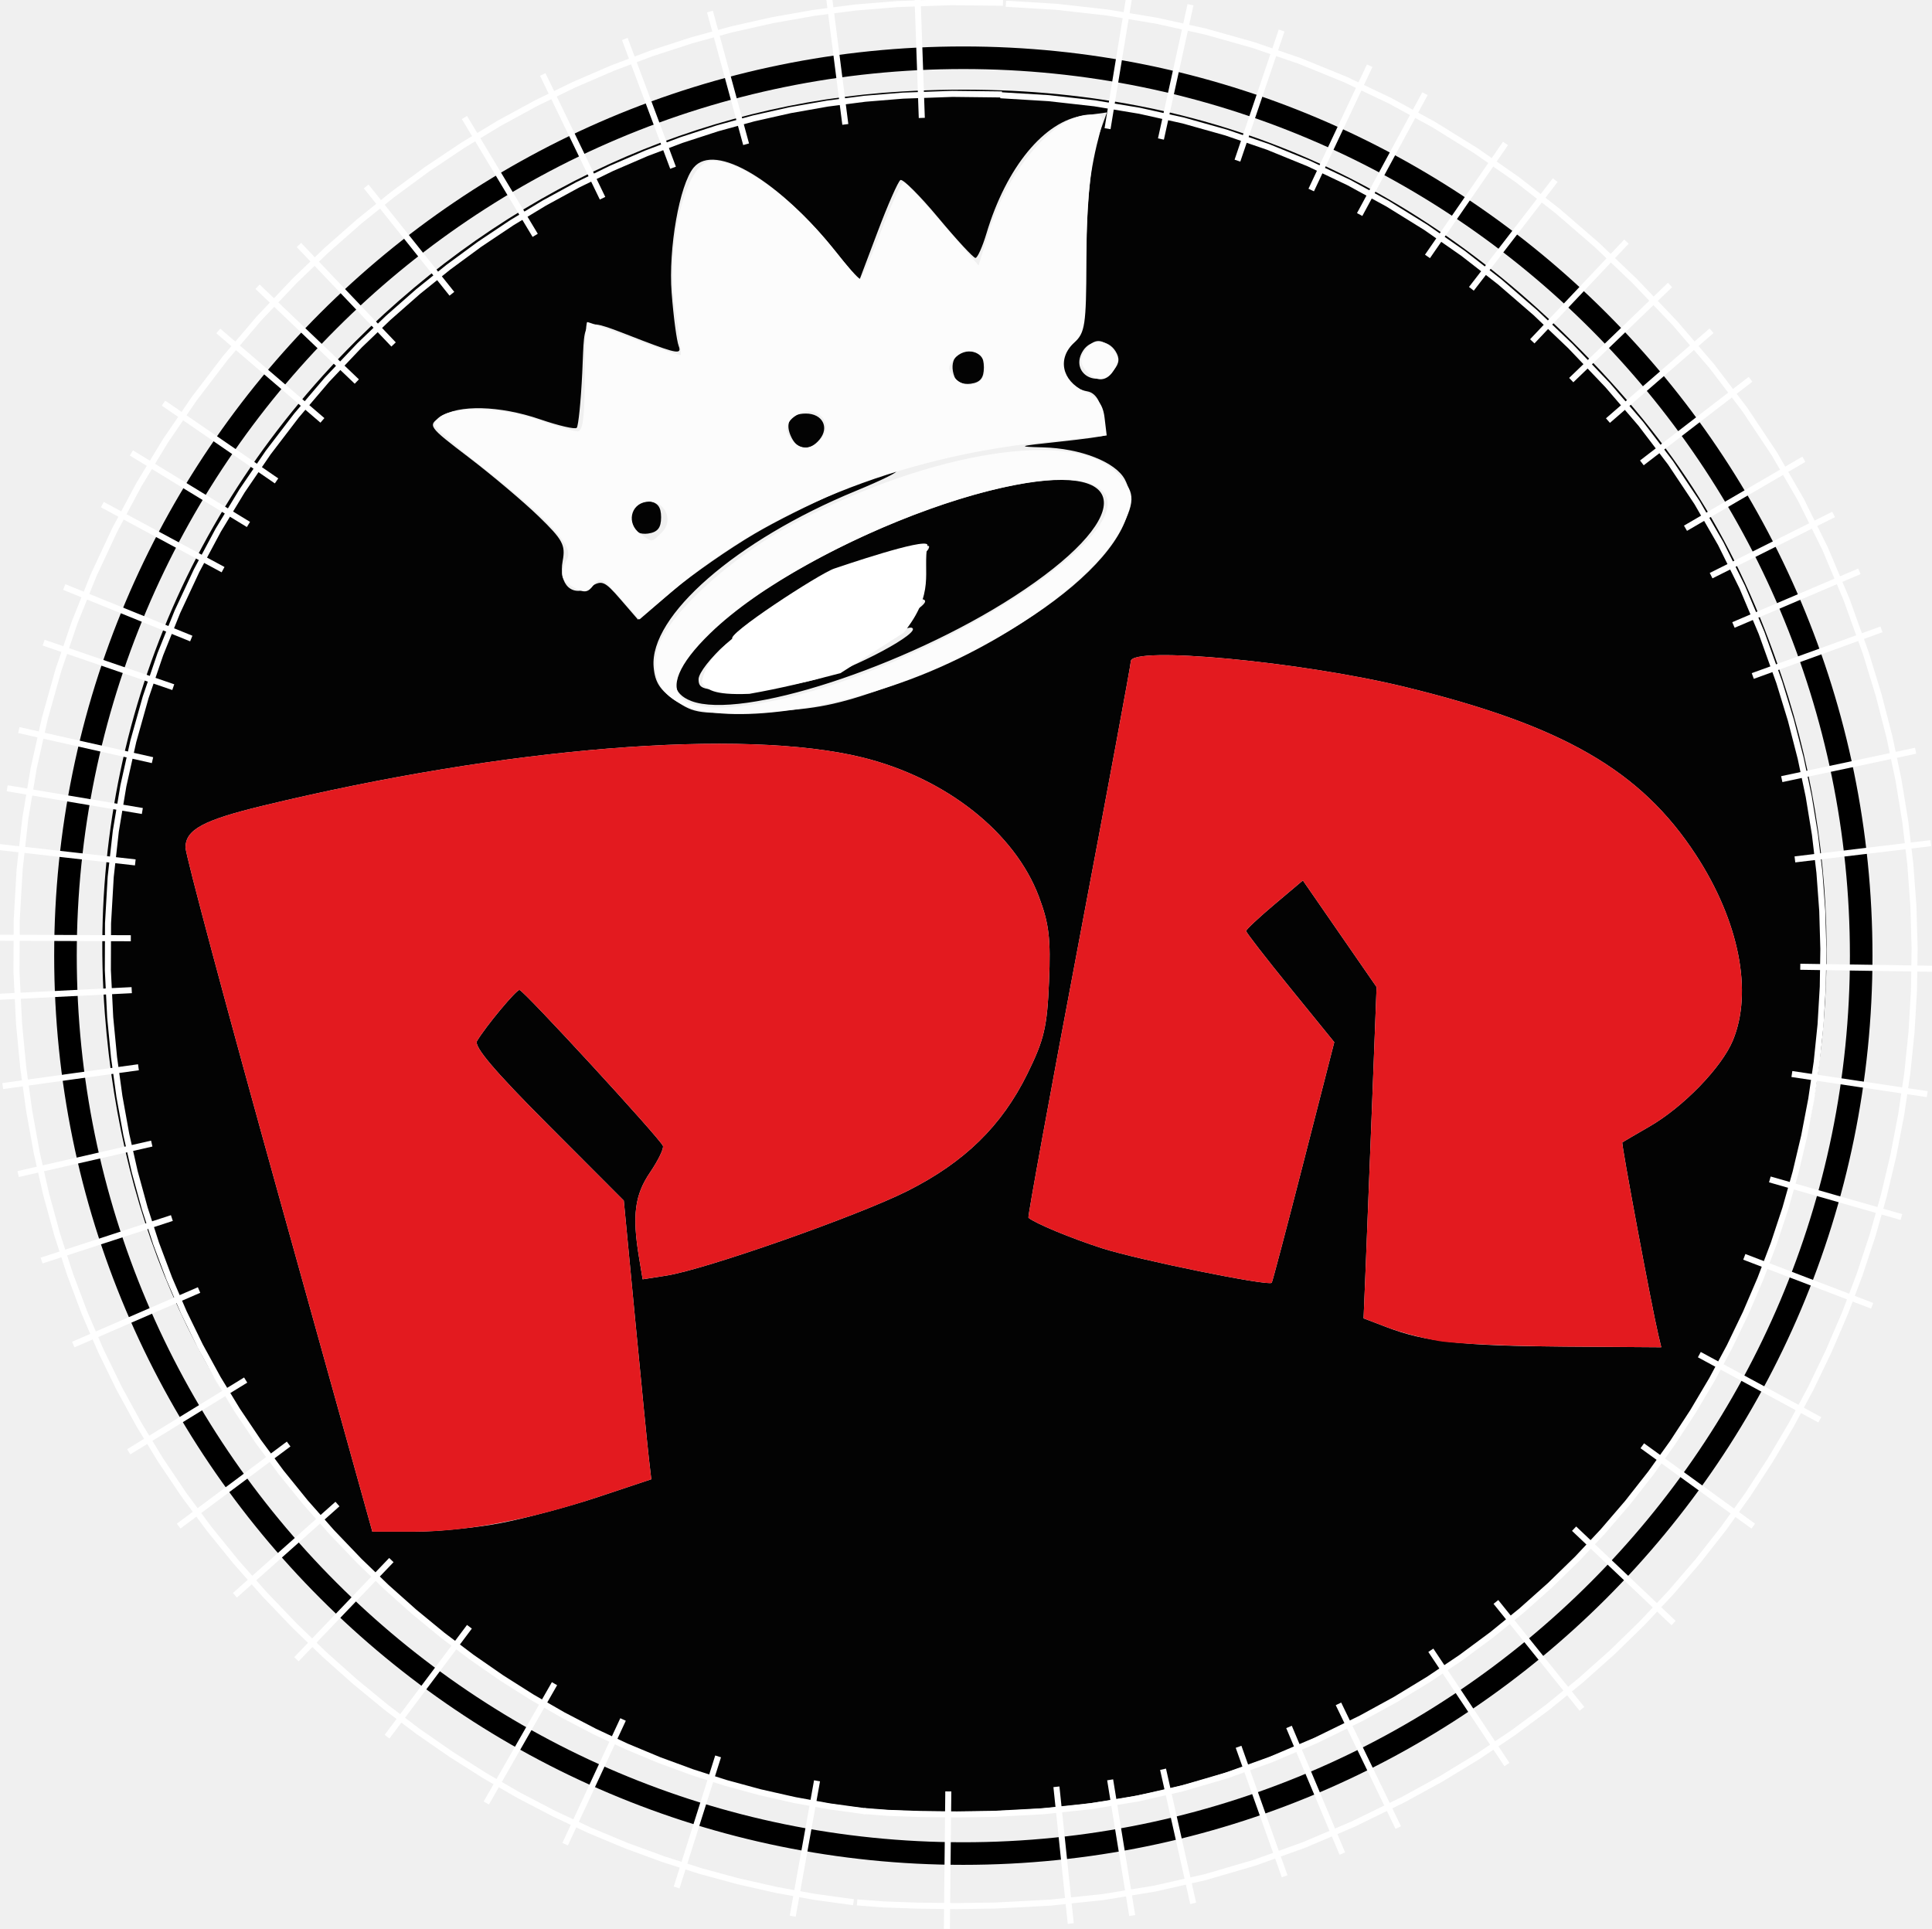
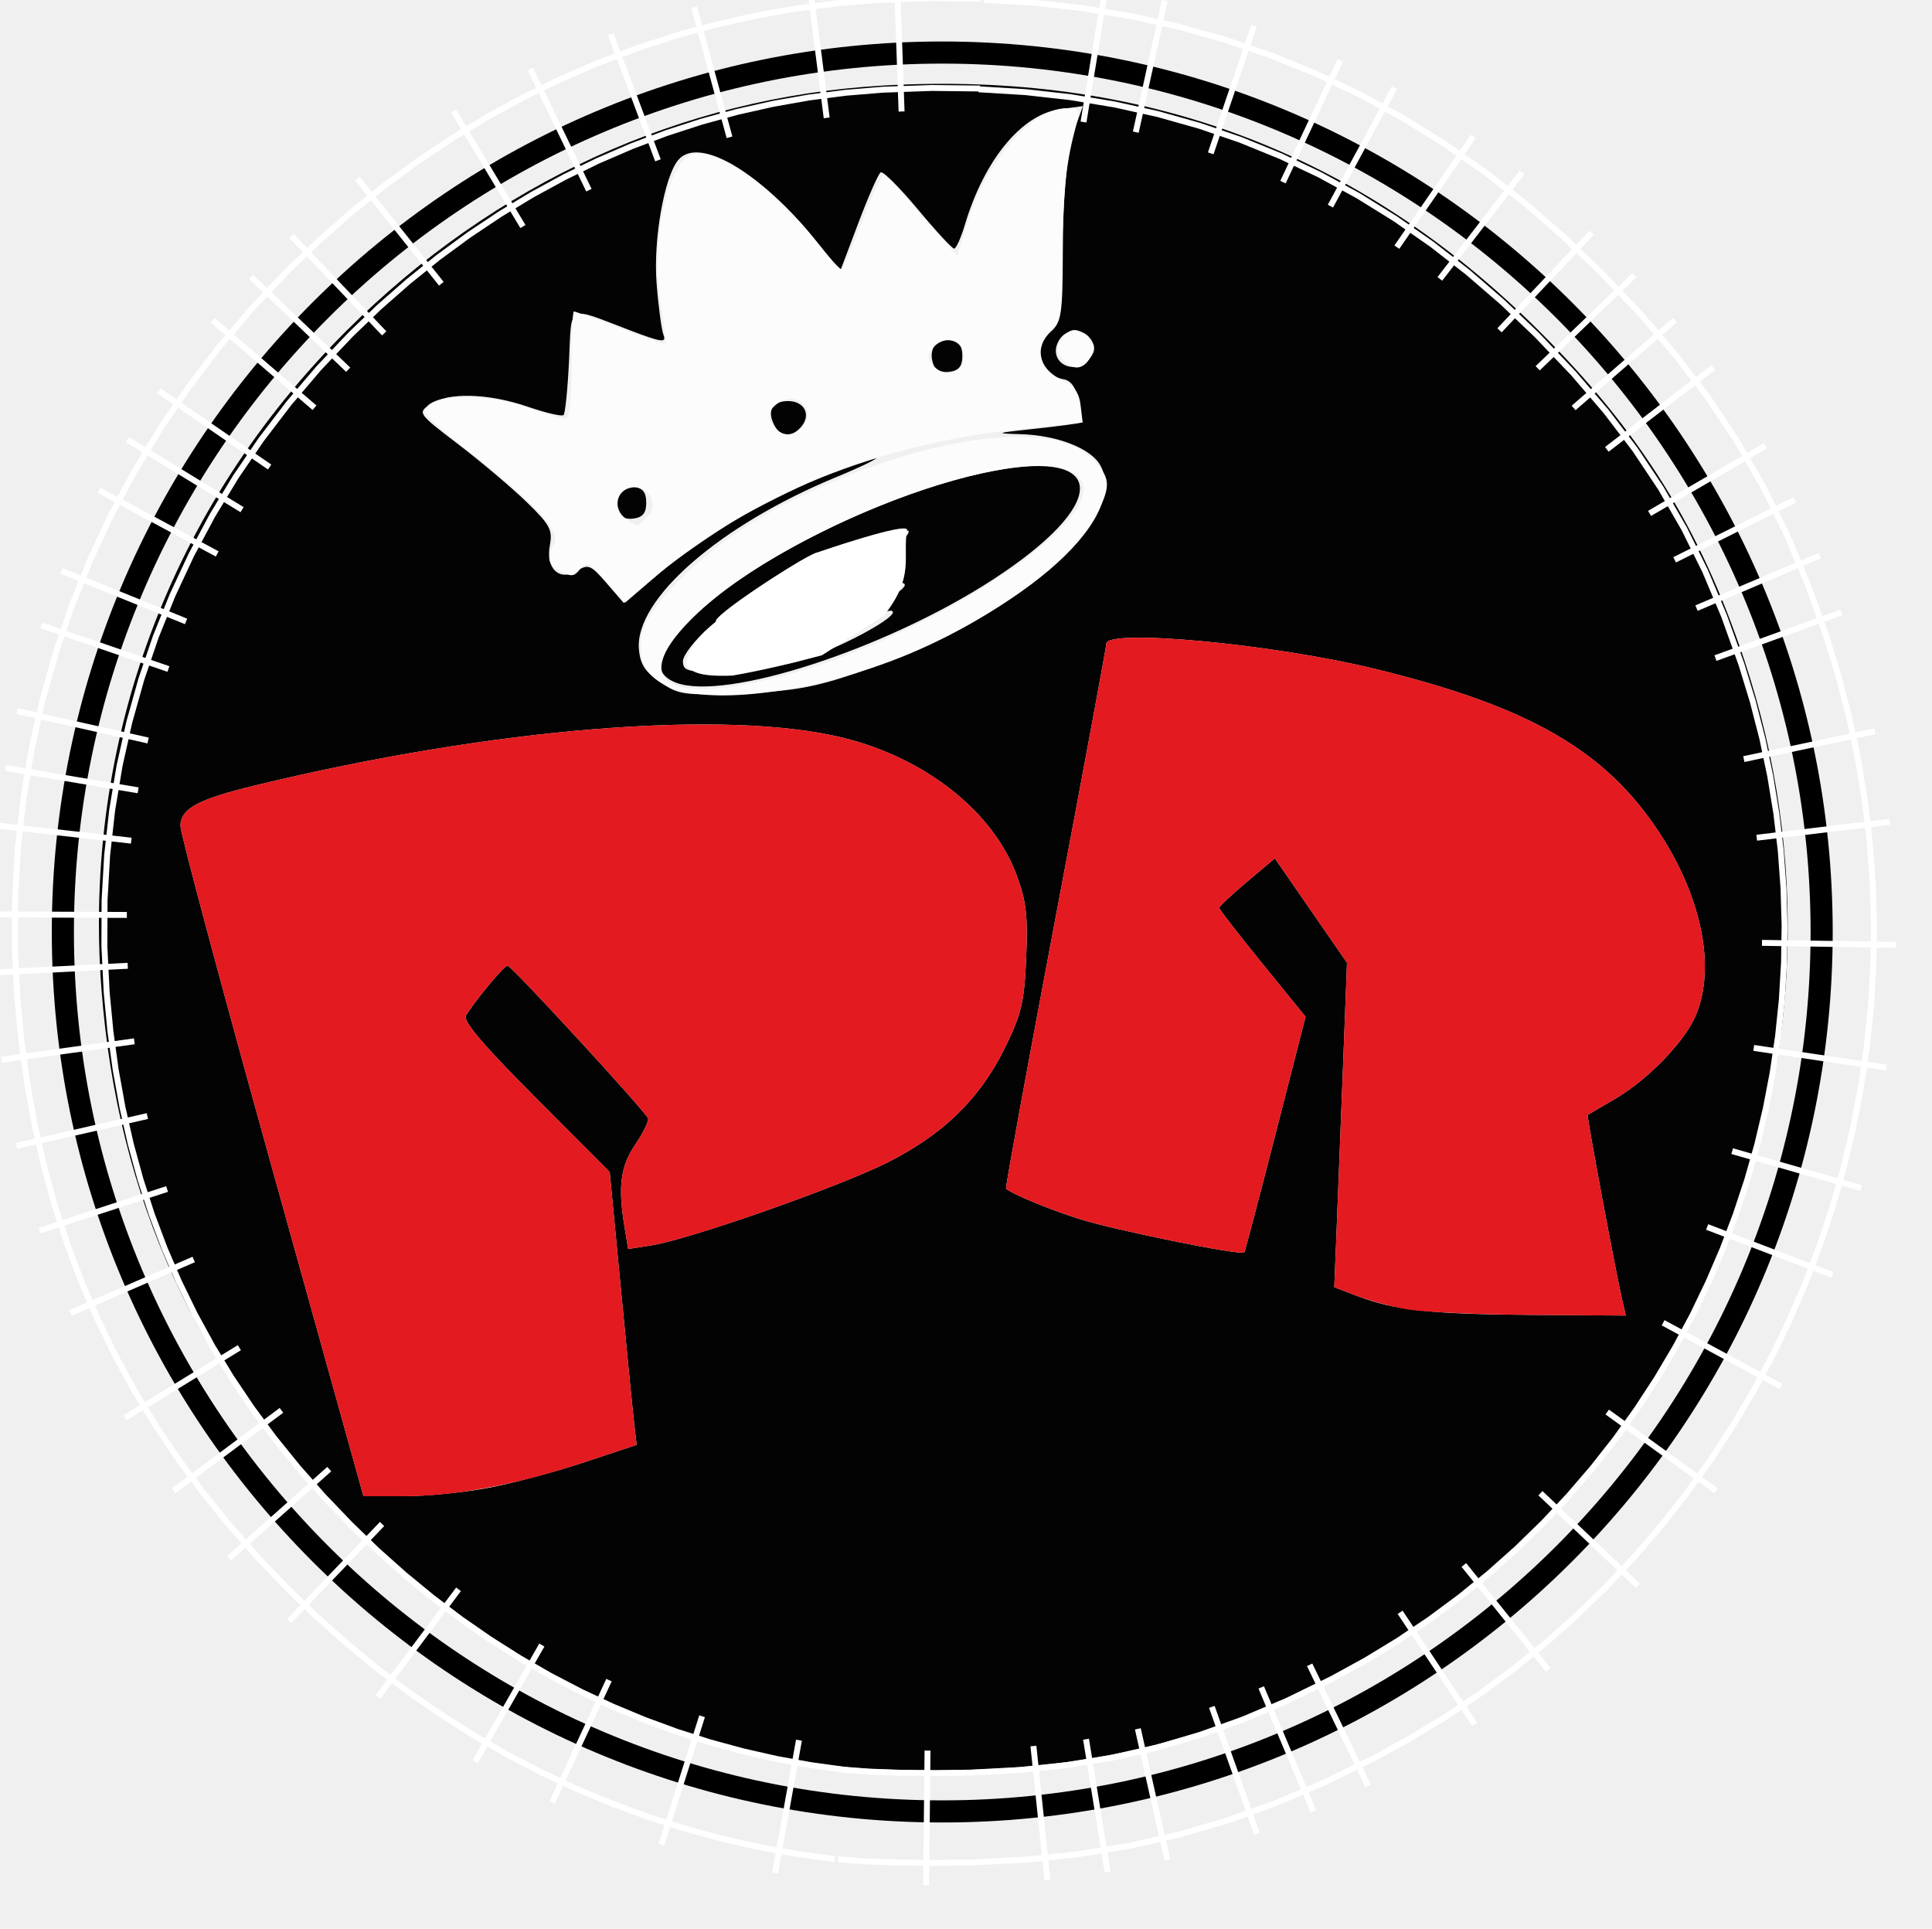
- <svg xmlns="http://www.w3.org/2000/svg" xmlns:ns1="http://inkstitch.org/namespace" version="1.1" id="svg1" width="335.219" height="334.67" viewBox="0 0 335.219 334.67">
+ <svg xmlns="http://www.w3.org/2000/svg" xmlns:ns1="http://inkstitch.org/namespace" version="1.1" id="svg1" width="75mm" height="74.877mm" viewBox="0 0 283.464 283">
  <defs id="defs1" />
-   <g id="g1" transform="translate(15.0522, 15.4706)">
-     <g id="g2" transform="translate(2.15569, -0.718563)">
-       <path style="fill:none;stroke:#000000;stroke-width:3.918;stroke-dasharray:none" id="path25" d="m 305.726,151.053 a 155.787,155.787 0 1 0 0,1.6e-4" />
-       <path style="display:inline;fill:#030303" d="M 132.572,298.971 C 99.496,295.183 69.083,280.206 44.429,255.565 17.961,229.11 3.836,198.414 0.987,161.159 -2.361,117.4 13.191,75.658 44.454,44.486 70.713,18.304 103.778,3.185 139.301,1.119 c 46.048,-2.679 84.383,11.618 116.272,43.363 18.02,17.938 28.66,34.987 36.451,58.406 23.273,69.955 -7.7,146.294 -73.024,179.978 -21.246,10.956 -40.478,15.921 -64.315,16.606 -7.802,0.224 -17.752,-0.001 -22.113,-0.501 z M 69.654,249.502 c 4.306,-0.824 11.95,-2.871 16.986,-4.549 l 9.157,-3.051 -0.428,-3.701 c -0.235,-2.036 -1.309,-12.915 -2.385,-24.175 L 91.026,193.553 77.886,180.386 C 68.6,171.081 64.985,166.82 65.56,165.86 67.079,163.319 72.332,157 72.925,157 c 0.685,0 24.417,25.802 24.893,27.063 0.175,0.464 -0.838,2.544 -2.25,4.622 -2.64,3.884 -3.103,7.443 -1.909,14.669 l 0.637,3.854 4.102,-0.638 c 6.705,-1.043 33.182,-10.337 41.819,-14.679 9.919,-4.987 16.378,-11.291 20.824,-20.322 2.926,-5.943 3.432,-8.089 3.764,-15.967 0.317,-7.513 0.01,-10.097 -1.764,-14.803 -4.194,-11.129 -16.111,-20.539 -30.541,-24.115 -20.767,-5.147 -61.959,-1.836 -104.133,8.369 -10.314,2.496 -13.359,4.138 -13.388,7.221 -0.012,1.225 7.278,28.439 16.199,60.477 L 47.399,251 h 7.213 c 3.967,0 10.736,-0.674 15.042,-1.498 z M 270.505,216.75 c -1.137,-4.797 -6.439,-33.145 -6.228,-33.297 0.123,-0.088 2.248,-1.33 4.723,-2.759 5.871,-3.39 12.507,-10.237 14.453,-14.912 3.515,-8.445 1.079,-20.723 -6.385,-32.179 -9.571,-14.69 -23.102,-22.499 -50.567,-29.185 -18.033,-4.39 -47.5,-7.135 -47.5,-4.425 0,0.546 -4.057,22.438 -9.017,48.65 -4.959,26.212 -8.897,47.758 -8.75,47.88 1.189,0.993 7.394,3.567 12.767,5.296 6.231,2.005 28.967,6.629 29.449,5.989 0.128,-0.17 2.622,-9.631 5.542,-21.025 l 5.309,-20.716 -7.65,-9.415 C 202.443,151.475 199,147.03 199,146.776 c 0,-0.254 2.217,-2.332 4.927,-4.617 l 4.927,-4.154 6.394,9.248 6.394,9.248 -0.769,20 c -0.423,11 -0.93,23.933 -1.128,28.741 l -0.359,8.741 4.086,1.56 c 6.599,2.52 13.012,3.216 30.798,3.34 L 271.038,219 Z M 134.703,105.194 c 28.202,-9.573 48.556,-26.868 43.262,-36.76 -1.624,-3.034 -7.673,-5.4 -14.235,-5.567 -4.637,-0.118 -4.336,-0.227 2.651,-0.964 4.335,-0.457 8.013,-0.963 8.173,-1.124 0.161,-0.161 -0.028,-1.862 -0.421,-3.78 -0.479,-2.343 -1.356,-3.606 -2.673,-3.851 -4.641,-0.861 -6.022,-5.425 -2.583,-8.538 1.627,-1.473 1.941,-3.659 2.354,-16.405 0.316,-9.758 1.005,-16.177 2.047,-19.077 l 1.571,-4.372 -4.046,0.543 c -6.783,0.91 -13.412,8.955 -16.85,20.451 -0.699,2.337 -1.559,4.25 -1.912,4.25 -0.353,0 -3.26,-3.144 -6.46,-6.986 -3.201,-3.842 -6.151,-6.781 -6.557,-6.53 -0.406,0.251 -2.186,4.293 -3.956,8.982 l -3.218,8.526 -3.769,-4.746 C 118.028,16.586 106.831,9.884 103.147,14.323 c -2.453,2.955 -4.407,14.068 -3.82,21.723 0.318,4.15 0.872,8.31 1.23,9.245 0.558,1.454 -0.337,1.321 -6.203,-0.919 -11.051,-4.221 -10.044,-4.748 -10.535,5.519 -0.238,4.981 -0.671,9.295 -0.962,9.586 -0.291,0.291 -3.149,-0.372 -6.35,-1.473 -6.989,-2.405 -14.229,-2.587 -17.301,-0.435 -2.223,1.557 -2.19,1.605 5.027,7.115 3.996,3.051 9.405,7.618 12.02,10.149 4.177,4.042 4.684,4.978 4.174,7.699 -0.783,4.173 1.709,6.489 4.863,4.519 1.933,-1.207 2.409,-1.005 5.171,2.19 l 3.042,3.519 6.18,-5.148 c 3.399,-2.831 9.698,-7.213 13.998,-9.736 7.847,-4.605 22.032,-10.891 24.499,-10.856 0.726,0.01 -2.398,1.55 -6.943,3.422 -20.708,8.53 -35.788,21.666 -35.034,30.519 0.229,2.684 1.094,4.019 3.796,5.856 3.282,2.231 4.185,2.352 14.5,1.941 8.921,-0.355 12.74,-1.029 20.203,-3.562 z m -31.953,1.687 c -13.721,-5.227 25.833,-31.622 56.164,-37.478 20.624,-3.982 20.534,5.938 -0.176,19.335 C 139.757,101.017 111.442,110.192 102.75,106.881 Z m 21.484,-3.736 c 6.8,-1.886 18.765,-8.311 16.736,-8.988 -0.612,-0.204 -4.669,1.255 -9.016,3.242 C 124.506,100.804 114.404,104 111.09,104 c -3.093,0 0.589,-1.722 6.295,-2.944 9.88,-2.116 29.217,-11.124 25.44,-11.852 -0.907,-0.175 -4.727,1.231 -8.487,3.123 -6.41,3.226 -19.138,7.709 -21.693,7.642 -2.031,-0.054 1.784,-1.795 11.704,-5.34 9.996,-3.573 19.918,-8.707 18.038,-9.334 -0.586,-0.195 -4.05,0.983 -7.696,2.619 C 127.021,91.356 121,93.18 121,92.062 c 0,-0.427 3.789,-2.241 8.42,-4.031 C 138.65,84.463 144,81.547 144,80.086 c 0,-0.519 -2.587,0.369 -5.75,1.973 -6.098,3.093 -8.853,3.632 -9.447,1.851 -0.427,-1.28 -13.223,7.067 -20.059,13.085 C 106.135,99.291 104,102.032 104,103.085 c 0,1.698 0.767,1.915 6.772,1.915 3.724,0 9.783,-0.835 13.463,-1.855 z M 92.389,76.57 C 91.393,73.975 92.788,71.831 95.246,72.18 96.898,72.415 97.5,73.167 97.5,75 c 0,1.833 -0.602,2.585 -2.254,2.82 -1.352,0.192 -2.496,-0.308 -2.857,-1.25 z M 120.17,61.25 c -1.317,-2.56 -0.345,-4.25 2.444,-4.25 2.874,0 4.134,2.393 2.375,4.513 -1.653,1.992 -3.718,1.879 -4.819,-0.263 z m 28.218,-10.68 c -0.996,-2.595 0.4,-4.739 2.857,-4.39 C 152.898,46.415 153.5,47.167 153.5,49 c 0,1.833 -0.602,2.585 -2.254,2.82 -1.352,0.192 -2.496,-0.308 -2.857,-1.25 z m 27.681,-1.154 c 0.954,-1.149 1.026,-2.041 0.263,-3.25 -1.337,-2.12 -4.311,-2.147 -5.633,-0.052 -2.387,3.784 2.484,6.779 5.37,3.302 z" id="path2" />
-       <path id="path14" style="fill:none;stroke:#ffffff;stroke-width:1.05px" d="m 133.018,299.516 -6.299,-0.862 -6.062,-1.098 -5.989,-1.355 -5.913,-1.609 -5.833,-1.862 -5.75,-2.113 -5.662,-2.361 -5.571,-2.608 -5.476,-2.854 -5.376,-3.097 -5.273,-3.339 -5.165,-3.58 -5.053,-3.819 -4.937,-4.056 -4.816,-4.292 -4.69,-4.526 -4.831,-5.044 -4.531,-5.134 -4.234,-5.228 -3.942,-5.326 -3.653,-5.429 -3.369,-5.537 -3.088,-5.65 -2.81,-5.77 -2.536,-5.895 -2.265,-6.028 -1.995,-6.167 -1.728,-6.312 -1.462,-6.464 -1.197,-6.622 -0.933,-6.785 -0.666,-6.926 -0.407,-8.211 0.031,-8.119 0.463,-8.041 0.889,-7.952 1.311,-7.852 1.727,-7.74 2.139,-7.616 2.547,-7.481 2.95,-7.334 3.349,-7.176 3.744,-7.006 4.136,-6.824 4.523,-6.63 4.906,-6.424 5.286,-6.206 5.676,-5.99 4.984,-4.781 5.146,-4.527 5.287,-4.257 5.422,-3.985 5.551,-3.711 5.674,-3.434 5.791,-3.156 5.902,-2.875 6.007,-2.592 6.106,-2.306 6.2,-2.019 6.288,-1.728 6.37,-1.435 6.447,-1.139 6.519,-0.84 6.587,-0.539 8.59,-0.306 8.583,0.098 m -25.759,313.648 -6.637,-0.908 -6.733,-1.22 -6.656,-1.506 -6.573,-1.789 -6.484,-2.07 -6.389,-2.347 -6.288,-2.623 -6.182,-2.895 -6.071,-3.164 -5.953,-3.43 -5.831,-3.693 -5.703,-3.953 -5.57,-4.209 -5.432,-4.463 -5.289,-4.713 -5.142,-4.961 -5.271,-5.504 -4.968,-5.629 -4.665,-5.759 -4.36,-5.892 -4.056,-6.027 -3.75,-6.164 -3.444,-6.303 -3.138,-6.442 -2.832,-6.583 -2.526,-6.725 -2.222,-6.866 -1.919,-7.009 -1.618,-7.152 -1.319,-7.296 -1.023,-7.442 -0.732,-7.618 -0.446,-9.006 0.034,-8.973 0.512,-8.899 0.985,-8.809 1.453,-8.704 1.916,-8.585 2.374,-8.451 2.826,-8.302 3.273,-8.138 3.715,-7.959 4.151,-7.766 4.581,-7.558 5.004,-7.336 5.422,-7.1 5.834,-6.849 6.226,-6.57 5.504,-5.28 5.663,-4.981 5.829,-4.693 5.989,-4.401 6.141,-4.105 6.286,-3.805 6.423,-3.5 6.553,-3.193 6.676,-2.881 6.791,-2.565 6.898,-2.246 6.998,-1.923 7.089,-1.597 7.173,-1.267 7.249,-0.934 7.315,-0.598 9.323,-0.332 8.955,0.103 m -32.263,308.496 -4.221,23.489 m -12.942,-27.727 -7.202,22.747 M 90.897,283.58 80.85,305.212 M 79.003,277.367 67.172,298.069 m -2.929,-30.577 -14.296,19.071 m 0.752,-30.642 -16.473,17.209 m 7.118,-26.928 -17.793,15.829 m 9.322,-26.242 -19.081,14.236 M 25.419,224.689 5.132,237.132 M 17.331,209.065 -4.493,218.529 M 12.614,196.579 -9.995,203.955 M 9.123,183.66 l -23.182,5.286 m 20.874,-18.528 -23.549,3.263 m 22.38,-16.64 -23.743,1.186 m 23.587,-10.194 -23.772,-0.092 M 6.268,134.874 -17.356,132.211 M 7.488,125.957 -15.958,122.011 M 9.254,117.134 -13.943,111.914 M 12.854,104.47 -9.64,96.749 M 15.98,96.036 -6.063,87.098 M 21.495,84.084 0.548,72.798 M 25.899,76.242 5.591,63.835 M 30.776,68.684 11.163,55.196 m 27.571,2.989 -18.066,-15.514 m 24.033,8.776 L 27.478,34.994 M 51.081,45.011 34.659,27.753 M 61.2,36.218 46.328,17.597 M 75.651,26.083 63.378,5.642 M 87.34,19.642 76.963,-1.832 M 99.573,14.352 91.202,-7.988 m 21.047,18.263 -6.276,-23.022 m 23.49,19.579 -3.027,-23.674 m 16.296,22.549 -0.843,-23.854" ns1:satin_column="true" />
-       <path id="path15" style="fill:none;stroke:#ffffff;stroke-width:1.049px" d="m 156.371,1.771 8.37,0.508 7.981,0.895 7.79,1.293 7.605,1.691 7.426,2.089 7.253,2.487 7.087,2.887 6.926,3.29 6.772,3.696 6.623,4.105 6.478,4.518 6.337,4.936 6.199,5.358 6.062,5.783 6.448,6.762 5.766,6.716 5.147,6.757 4.6,6.899 4.124,7.148 3.714,7.508 3.365,7.978 3.07,8.556 2.01,6.564 1.7,6.599 1.391,6.617 1.085,6.626 0.784,6.627 0.486,6.619 0.192,6.602 -0.099,6.577 -0.386,6.543 -0.669,6.5 -0.949,6.448 -1.225,6.387 -1.497,6.317 -1.766,6.238 -2.032,6.15 -2.293,6.052 -2.551,5.946 -2.805,5.831 -3.056,5.706 -3.303,5.573 -3.546,5.431 -3.786,5.279 -4.021,5.119 -4.254,4.949 -4.482,4.771 -4.707,4.584 -4.929,4.389 -5.147,4.184 -5.362,3.971 -5.574,3.749 -5.782,3.518 -5.984,3.277 -7.904,3.859 -7.742,3.292 -7.667,2.755 -7.688,2.249 -7.807,1.771 -8.027,1.317 -8.345,0.883 -8.786,0.466 -6.17,0.087 -6.306,-0.067 -5.569,-0.202 -4.236,-0.325 m 24.619,-313.56 8.772,0.532 8.794,0.987 8.622,1.432 8.449,1.878 8.273,2.327 8.094,2.775 7.913,3.224 7.73,3.672 7.545,4.117 7.359,4.561 7.171,5.002 6.985,5.441 6.799,5.876 6.615,6.31 6.994,7.333 6.339,7.383 5.732,7.524 5.164,7.744 4.636,8.035 4.153,8.395 3.721,8.823 3.345,9.322 2.226,7.27 1.879,7.295 1.538,7.318 1.201,7.331 0.867,7.334 0.538,7.326 0.212,7.308 -0.109,7.28 -0.427,7.241 -0.74,7.193 -1.05,7.135 -1.355,7.067 -1.657,6.988 -1.954,6.901 -2.248,6.803 -2.537,6.695 -2.822,6.578 -3.104,6.451 -3.382,6.314 -3.655,6.167 -3.925,6.011 -4.191,5.844 -4.453,5.668 -4.71,5.481 -4.964,5.284 -5.214,5.078 -5.459,4.861 -5.701,4.634 -5.938,4.397 -6.17,4.15 -6.398,3.893 -6.625,3.627 -8.606,4.201 -8.535,3.629 -8.539,3.068 -8.61,2.519 -8.745,1.984 -8.942,1.467 -9.204,0.973 -9.504,0.504 -6.67,0.095 -6.703,-0.071 -6.089,-0.221 -4.552,-0.349 M 174.961,7.576 178.83,-15.96 m 5.395,25.326 5.128,-23.292 m 8.146,27.046 7.666,-22.578 M 210.3,18.217 220.444,-3.351 M 218.705,22.47 230.034,1.506 m 0.438,28.232 13.536,-19.598 m -5.917,25.217 14.543,-18.855 m -3.978,27.967 16.343,-17.302 m -9.582,24.029 17.139,-16.506 M 261.784,58.221 279.758,42.637 M 267.671,65.559 286.521,51.058 m -11.282,25.841 20.537,-11.965 m -16.092,20.19 21.257,-10.62 m -17.382,19.178 21.857,-9.309 m -18.502,18.16 22.331,-8.092 m -17.302,25.987 23.226,-4.929 m -20.944,18.855 23.573,-2.815 m -22.641,21.441 23.736,0.36 m -25.193,18.252 23.483,3.49 m -27.307,14.796 22.832,6.529 m -27.263,6.904 22.185,8.489 m -29.987,8.478 20.904,11.305 m -30.803,4.506 19.259,13.947 m -31.092,0.438 17.262,16.376 m -30.829,-3.663 14.93,18.547 m -26.219,-10.163 13.204,19.825 m -29.231,-10.525 10.373,21.458 m -18.953,-17.456 9.25,21.97 m -18.002,-18.524 7.993,22.463 m -21.097,-18.566 5.228,23.27 m -14.408,-21.437 3.825,23.544 m -13.146,-22.336 2.485,23.725 m -21.244,-22.921 -0.25,23.854" ns1:satin_column="true" />
-       <path style="display:inline;fill:#ffffff;stroke-width:7.559" d="m 139.581,95.03 c 5.574,-6.997 3.269,-10.413 4.132,-15.269 -0.489,-1.223 -14.826,3.685 -16.168,4.132 -2.551,0.849 -19.274,11.747 -17.605,12.216 -3.788,2.799 -4.926,5.22 -5.389,7.545 0.827,1.141 1.811,2.242 8.263,1.976 5.269,-0.922 10.539,-2.194 15.808,-3.593 z" id="path4" />
-       <path d="m 101.58,107.668 c -4.141,-1.801 -5.689,-4.806 -4.832,-9.374 1.06,-5.649 12.723,-16.459 24.246,-22.473 23.599,-12.316 47.971,-16.135 55.42,-8.686 3.342,3.342 3.483,4.806 0.941,9.788 -4.16,8.154 -18.454,18.767 -33.763,25.068 -15.821,6.512 -34.34,9.014 -42.012,5.677 z m 16.961,-1.176 c 27.016,-6.145 61.808,-28.519 55.731,-35.84 -6.728,-8.107 -51.082,7.804 -68.271,24.491 -11.141,10.815 -5.912,15.546 12.54,11.349 z M 90.372,88.908 c -3.003,-3.387 -3.513,-3.628 -4.579,-2.17 -0.979,1.338 -1.601,1.427 -3.371,0.479 -2.398,-1.284 -2.648,-2.331 -1.202,-5.033 1.176,-2.197 -3.372,-7.076 -15.218,-16.329 -4.263,-3.329 -7.75,-6.414 -7.75,-6.856 0,-3.212 9.975,-3.696 18,-0.873 3.025,1.064 6.062,1.949 6.75,1.967 0.915,0.024 1.25,-2.517 1.25,-9.467 0,-5.225 0.196,-9.5 0.436,-9.5 0.24,0 3.923,1.342 8.183,2.983 4.261,1.641 7.873,2.857 8.027,2.704 0.154,-0.154 -0.233,-3.371 -0.859,-7.148 -1.921,-11.592 1.648,-26.538 6.337,-26.538 5.127,0 14.113,6.564 21.121,15.429 2.204,2.789 4.238,5.071 4.518,5.071 0.28,0 1.962,-3.825 3.737,-8.5 1.775,-4.675 3.526,-8.398 3.892,-8.274 0.366,0.124 3.427,3.427 6.803,7.34 l 6.139,7.115 1.836,-5.982 c 3.331,-10.851 11.47,-20.199 17.587,-20.199 2.197,0 2.381,0.295 1.721,2.75 -1.91,7.099 -2.393,11.63 -2.433,22.845 -0.039,10.887 -0.248,12.28 -2.091,13.948 -2.996,2.712 -2.212,6.597 1.708,8.457 2.355,1.118 3.254,2.287 3.53,4.589 l 0.37,3.089 -11.106,1.158 c -25.009,2.607 -48.009,11.887 -64.406,25.987 l -5.549,4.771 z m 7.306,-11.351 c 2.152,-2.152 0.314,-5.677 -2.734,-5.241 -2.776,0.397 -3.459,3.777 -1.11,5.495 2.212,1.618 1.956,1.634 3.844,-0.253 z m 27.949,-16.662 c 1.666,-2.646 -1.371,-5.377 -4.259,-3.831 -2.384,1.276 -2.71,3.07 -0.887,4.892 1.584,1.584 3.765,1.134 5.147,-1.06 z m 28.124,-11.769 c 0,-2.984 -3.455,-3.964 -5.46,-1.548 -1.047,1.261 -1.047,1.835 0,3.097 2.005,2.416 5.46,1.436 5.46,-1.548 z m 17.43,0.416 c -0.929,-1.12 -1.018,-2.054 -0.301,-3.19 1.466,-2.324 2.915,-2.538 4.753,-0.701 1.224,1.224 1.364,2.081 0.581,3.545 -1.254,2.342 -3.261,2.481 -5.032,0.347 z" style="fill:#fcfcfc" id="path1" />
-       <path style="fill:#e31a1f" d="m 232.528,217.934 c -2.734,-0.457 -6.81,-1.533 -9.058,-2.392 l -4.086,-1.56 0.359,-8.741 C 219.942,200.433 220.45,187.5 220.872,176.5 l 0.769,-20 -6.394,-9.248 -6.394,-9.248 -4.927,4.154 C 201.217,144.444 199,146.521 199,146.776 c 0,0.254 3.443,4.699 7.65,9.877 l 7.65,9.415 -5.309,20.716 c -2.92,11.394 -5.414,20.855 -5.542,21.025 -0.483,0.639 -23.218,-3.985 -29.449,-5.989 -5.373,-1.729 -11.578,-4.303 -12.767,-5.296 -0.147,-0.122 3.791,-21.669 8.75,-47.88 C 174.943,122.431 179,100.539 179,99.993 c 0,-2.71 29.467,0.036 47.5,4.425 27.466,6.686 40.996,14.495 50.567,29.185 7.464,11.456 9.9,23.734 6.385,32.179 -1.946,4.675 -8.582,11.522 -14.453,14.912 -2.475,1.429 -4.6,2.671 -4.723,2.759 -0.211,0.152 5.091,28.5 6.228,33.297 l 0.533,2.25 -16.769,-0.118 c -9.223,-0.065 -19.006,-0.492 -21.741,-0.949 z" id="path17" />
-       <path style="fill:#e31a1f" d="m 31.178,192.75 c -8.921,-32.038 -16.211,-59.252 -16.199,-60.477 0.03,-3.083 3.075,-4.725 13.388,-7.221 42.174,-10.205 83.366,-13.516 104.133,-8.369 14.43,3.576 26.347,12.986 30.541,24.115 1.774,4.707 2.081,7.29 1.764,14.803 -0.333,7.878 -0.839,10.025 -3.764,15.967 -4.446,9.032 -10.906,15.335 -20.824,20.322 -8.637,4.343 -35.113,13.636 -41.819,14.679 l -4.102,0.638 -0.637,-3.854 c -1.194,-7.225 -0.731,-10.784 1.909,-14.669 1.412,-2.078 2.425,-4.158 2.25,-4.622 C 97.343,182.802 73.61,157 72.925,157 c -0.593,0 -5.846,6.319 -7.366,8.86 -0.575,0.961 3.041,5.221 12.327,14.526 l 13.14,13.167 1.958,20.474 c 1.077,11.261 2.15,22.139 2.385,24.175 l 0.428,3.701 -9.157,3.051 C 74.818,248.892 63.652,251 54.611,251 h -7.213 z" id="path3" />
+   <g id="g1" transform="translate(15.0522,15.4706)">
+     <g id="g2" transform="translate(2.15569,-0.718563)">
+       <path style="fill:none;stroke:#000000;stroke-width:3.245;stroke-dasharray:none" id="path25" d="m 250.066,121.984 a 129.025,129.025 0 1 0 0,1.4e-4" />
+       <path style="display:inline;fill:#030303;stroke-width:0.828" d="M 106.657,244.492 C 79.263,241.355 54.074,228.95 33.656,208.542 11.735,186.632 0.036,161.209 -2.324,130.354 -5.096,94.112 7.783,59.54 33.676,33.724 55.424,12.039 82.809,-0.482 112.23,-2.194 c 38.138,-2.218 69.887,9.622 96.298,35.914 14.924,14.857 23.737,28.977 30.19,48.373 19.275,57.938 -6.378,121.163 -60.48,149.061 -17.596,9.074 -33.524,13.186 -53.267,13.753 -6.461,0.186 -14.703,-8.3e-4 -18.314,-0.415 z m -52.11,-40.971 c 3.567,-0.682 9.897,-2.378 14.068,-3.767 l 7.584,-2.526 -0.354,-3.066 c -0.195,-1.686 -1.084,-10.696 -1.976,-20.022 l -1.621,-16.957 -10.882,-10.905 c -7.691,-7.707 -10.685,-11.235 -10.209,-12.031 1.258,-2.105 5.609,-7.338 6.1,-7.338 0.567,0 20.223,21.37 20.616,22.414 0.145,0.384 -0.694,2.107 -1.863,3.828 -2.186,3.217 -2.57,6.165 -1.581,12.149 l 0.527,3.192 3.398,-0.528 c 5.553,-0.864 27.482,-8.561 34.635,-12.158 8.215,-4.13 13.564,-9.351 17.247,-16.831 2.423,-4.922 2.842,-6.699 3.118,-13.224 0.263,-6.223 0.008,-8.362 -1.461,-12.26 -3.473,-9.217 -13.343,-17.01 -25.295,-19.972 -17.2,-4.263 -51.315,-1.521 -86.245,6.931 -8.542,2.067 -11.064,3.427 -11.088,5.98 -0.01,1.014 6.028,23.554 13.417,50.088 l 13.434,48.244 h 5.974 c 3.285,0 8.892,-0.558 12.458,-1.241 z M 220.895,176.395 c -0.942,-3.973 -5.333,-27.452 -5.158,-27.577 0.102,-0.073 1.862,-1.101 3.912,-2.285 4.862,-2.808 10.358,-8.479 11.97,-12.35 2.911,-6.994 0.893,-17.163 -5.288,-26.651 -7.927,-12.166 -19.133,-18.634 -41.881,-24.172 -14.935,-3.636 -39.34,-5.909 -39.34,-3.665 0,0.452 -3.36,18.584 -7.468,40.293 -4.107,21.709 -7.368,39.554 -7.247,39.655 0.985,0.823 6.124,2.955 10.573,4.386 5.161,1.66 23.991,5.49 24.39,4.961 0.106,-0.14 2.171,-7.976 4.59,-17.413 l 4.397,-17.157 -6.336,-7.797 c -3.485,-4.289 -6.336,-7.97 -6.336,-8.181 0,-0.211 1.836,-1.931 4.081,-3.824 l 4.081,-3.441 5.295,7.659 5.295,7.659 -0.637,16.564 c -0.35,9.11 -0.771,19.822 -0.934,23.804 l -0.298,7.239 3.384,1.292 c 5.465,2.087 10.777,2.663 25.508,2.767 l 13.888,0.097 z M 108.422,84.002 c 23.358,-7.929 40.215,-22.252 35.83,-30.445 -1.345,-2.513 -6.355,-4.472 -11.789,-4.61 -3.84,-0.098 -3.591,-0.188 2.196,-0.799 3.59,-0.379 6.636,-0.797 6.769,-0.931 0.133,-0.133 -0.024,-1.542 -0.348,-3.13 -0.397,-1.941 -1.123,-2.987 -2.214,-3.189 -3.844,-0.713 -4.987,-4.493 -2.139,-7.071 1.348,-1.22 1.608,-3.03 1.949,-13.587 0.262,-8.082 0.832,-13.398 1.696,-15.8 l 1.301,-3.621 -3.351,0.449 c -5.618,0.754 -11.108,7.417 -13.955,16.937 -0.579,1.936 -1.291,3.52 -1.583,3.52 -0.292,0 -2.7,-2.604 -5.35,-5.786 -2.651,-3.182 -5.094,-5.616 -5.43,-5.408 -0.336,0.208 -1.81,3.555 -3.276,7.439 l -2.665,7.062 -3.122,-3.931 C 94.612,10.616 85.338,5.066 82.287,8.742 80.256,11.189 78.637,20.393 79.123,26.733 c 0.263,3.437 0.722,6.883 1.019,7.657 0.462,1.204 -0.279,1.094 -5.137,-0.761 -9.153,-3.496 -8.319,-3.933 -8.726,4.571 -0.197,4.126 -0.556,7.698 -0.797,7.939 -0.241,0.241 -2.608,-0.308 -5.259,-1.22 -5.788,-1.992 -11.785,-2.142 -14.329,-0.36 -1.841,1.29 -1.813,1.329 4.164,5.893 3.31,2.527 7.79,6.31 9.955,8.406 3.459,3.348 3.879,4.123 3.457,6.376 -0.648,3.456 1.415,5.374 4.027,3.743 1.601,-1 1.995,-0.833 4.282,1.814 l 2.519,2.915 5.118,-4.264 c 2.815,-2.345 8.032,-5.974 11.593,-8.064 6.499,-3.814 18.247,-9.02 20.291,-8.991 0.601,0.008 -1.986,1.284 -5.75,2.834 -17.151,7.065 -29.64,17.944 -29.016,25.276 0.189,2.223 0.906,3.329 3.144,4.85 2.718,1.848 3.466,1.948 12.009,1.607 7.388,-0.294 10.551,-0.852 16.732,-2.95 z M 81.958,85.4 C 70.594,81.071 103.353,59.21 128.474,54.36 c 17.081,-3.298 17.007,4.918 -0.146,16.014 -15.721,10.17 -39.171,17.769 -46.37,15.026 z m 17.794,-3.095 c 5.632,-1.562 15.542,-6.884 13.861,-7.444 -0.506,-0.169 -3.867,1.04 -7.467,2.685 -6.169,2.82 -14.536,5.467 -17.281,5.467 -2.562,0 0.487,-1.426 5.213,-2.438 8.183,-1.752 24.198,-9.213 21.07,-9.816 -0.752,-0.145 -3.915,1.019 -7.029,2.587 -5.309,2.672 -15.85,6.385 -17.966,6.329 -1.682,-0.045 1.478,-1.486 9.693,-4.423 8.279,-2.959 16.497,-7.212 14.939,-7.731 -0.486,-0.162 -3.354,0.814 -6.374,2.169 -6.352,2.85 -11.338,4.361 -11.338,3.435 0,-0.354 3.138,-1.856 6.973,-3.339 7.645,-2.956 12.076,-5.37 12.076,-6.58 0,-0.43 -2.143,0.305 -4.762,1.634 -5.05,2.561 -7.332,3.008 -7.824,1.533 -0.353,-1.06 -10.951,5.853 -16.613,10.837 -2.161,1.902 -3.929,4.172 -3.929,5.045 0,1.406 0.635,1.586 5.608,1.586 3.085,0 8.102,-0.692 11.15,-1.537 z M 73.376,60.296 c -0.825,-2.149 0.331,-3.925 2.366,-3.636 1.369,0.194 1.867,0.818 1.867,2.336 0,1.518 -0.498,2.141 -1.867,2.336 -1.12,0.159 -2.067,-0.255 -2.366,-1.035 z M 96.386,47.608 c -1.091,-2.12 -0.286,-3.52 2.024,-3.52 2.38,0 3.424,1.982 1.967,3.738 -1.369,1.649 -3.079,1.556 -3.991,-0.218 z m 23.371,-8.845 c -0.825,-2.149 0.331,-3.925 2.366,-3.636 1.369,0.194 1.867,0.818 1.867,2.336 0,1.518 -0.498,2.141 -1.867,2.336 -1.12,0.159 -2.067,-0.255 -2.366,-1.035 z m 22.926,-0.956 c 0.79,-0.952 0.85,-1.69 0.218,-2.692 -1.108,-1.756 -3.571,-1.779 -4.665,-0.043 -1.977,3.134 2.057,5.615 4.447,2.735 z" id="path2" />
+       <path id="path14" style="fill:none;stroke:#ffffff;stroke-width:0.87px" d="m 107.027,244.944 -5.217,-0.714 -5.02,-0.909 -4.96,-1.122 -4.897,-1.333 -4.831,-1.542 -4.762,-1.75 -4.69,-1.956 -4.614,-2.16 -4.535,-2.363 -4.453,-2.565 -4.367,-2.766 -4.278,-2.965 -4.185,-3.163 -4.089,-3.359 -3.989,-3.555 -3.884,-3.748 -4.001,-4.177 -3.753,-4.252 -3.507,-4.33 -3.265,-4.411 -3.026,-4.496 -2.79,-4.586 -2.557,-4.68 -2.328,-4.779 -2.1,-4.883 -1.876,-4.992 -1.653,-5.107 -1.431,-5.228 -1.211,-5.353 -0.991,-5.484 -0.772,-5.62 -0.551,-5.736 -0.337,-6.801 0.026,-6.724 0.383,-6.66 0.736,-6.586 1.085,-6.503 1.431,-6.41 1.772,-6.308 2.109,-6.196 2.443,-6.074 2.774,-5.943 3.101,-5.802 3.425,-5.652 3.746,-5.491 4.064,-5.321 4.378,-5.14 4.701,-4.961 4.128,-3.959 4.262,-3.749 4.379,-3.526 4.491,-3.3 4.598,-3.073 4.699,-2.844 4.796,-2.614 L 70.522,8.839 75.496,6.692 80.553,4.782 85.688,3.11 90.895,1.679 l 5.276,-1.188 5.339,-0.943 5.399,-0.696 5.455,-0.446 7.114,-0.253 7.109,0.081 M 105.254,258.002 l -5.497,-0.752 -5.577,-1.01 -5.513,-1.247 -5.444,-1.482 -5.37,-1.714 -5.291,-1.944 -5.208,-2.172 -5.12,-2.397 -5.028,-2.62 -4.931,-2.841 -4.829,-3.058 -4.723,-3.274 -4.613,-3.486 -4.499,-3.696 -4.38,-3.904 -4.258,-4.109 -4.366,-4.558 -4.115,-4.662 -3.863,-4.77 -3.611,-4.88 -3.359,-4.992 -3.106,-5.105 -2.853,-5.22 -2.599,-5.336 -2.346,-5.452 -2.092,-5.569 -1.84,-5.687 -1.589,-5.805 -1.34,-5.924 -1.092,-6.043 -0.847,-6.164 -0.606,-6.31 -0.37,-7.459 0.029,-7.432 0.424,-7.37 0.816,-7.296 1.203,-7.209 1.587,-7.11 1.966,-6.999 2.341,-6.875 2.711,-6.74 3.077,-6.592 3.438,-6.432 3.794,-6.26 4.145,-6.076 4.491,-5.88 4.832,-5.673 5.157,-5.442 4.559,-4.373 4.69,-4.126 4.828,-3.887 4.96,-3.645 5.086,-3.4 5.206,-3.151 5.32,-2.899 5.427,-2.644 5.529,-2.386 5.624,-2.124 5.713,-1.86 5.796,-1.593 5.871,-1.323 5.941,-1.05 6.004,-0.774 6.058,-0.495 7.722,-0.275 7.416,0.085 M 100.016,240.557 96.521,260.011 M 85.802,237.047 79.837,255.887 m -7.695,-24.142 -8.321,17.916 m -1.53,-23.062 -9.799,17.146 m -2.425,-25.324 -11.84,15.795 m 0.623,-25.378 -13.643,14.253 m 5.895,-22.302 -14.736,13.11 m 7.72,-21.734 -15.803,11.791 M 17.911,182.971 1.109,193.276 m 10.103,-23.246 -18.075,7.839 M 7.306,159.69 -11.419,165.798 m 15.834,-16.808 -19.2,4.378 m 17.288,-15.345 -19.504,2.702 m 18.535,-13.781 -19.664,0.982 m 19.535,-8.443 -19.689,-0.076 M 2.05,108.584 -17.516,106.379 M 3.06,101.199 -16.358,97.931 M 4.523,93.891 -14.689,89.569 M 7.505,83.403 -11.125,77.009 M 10.093,76.418 -8.163,69.015 M 14.662,66.519 -2.687,57.172 M 18.309,60.024 1.49,49.748 M 22.348,53.765 6.104,42.594 M 28.939,45.069 13.976,32.221 M 33.881,39.489 19.617,25.862 M 39.165,34.159 25.564,19.865 M 47.546,26.876 35.229,11.454 M 59.514,18.482 49.349,1.552 M 69.195,13.147 60.6,-4.638 M 79.327,8.766 72.394,-9.737 M 89.826,5.389 84.628,-13.678 M 104.083,2.538 101.576,-17.07 m 13.496,18.676 -0.698,-19.756" ns1:satin_column="true" />
+       <path id="path15" style="fill:none;stroke:#ffffff;stroke-width:0.869px" d="m 126.368,-1.653 6.932,0.421 6.61,0.742 6.452,1.071 6.299,1.4 6.15,1.73 6.007,2.06 5.869,2.391 5.736,2.725 5.608,3.061 5.485,3.4 5.365,3.742 5.248,4.088 5.134,4.437 5.021,4.789 5.341,5.6 4.775,5.562 4.263,5.596 3.81,5.714 3.415,5.92 3.076,6.218 2.787,6.608 2.543,7.087 1.665,5.437 1.408,5.465 1.152,5.48 0.899,5.488 0.649,5.488 0.402,5.482 0.159,5.468 -0.082,5.447 -0.32,5.419 -0.554,5.383 -0.786,5.34 -1.014,5.29 -1.24,5.232 -1.463,5.166 -1.683,5.093 -1.899,5.013 -2.113,4.925 -2.323,4.829 -2.531,4.726 -2.736,4.616 -2.937,4.498 -3.135,4.372 -3.331,4.239 -3.523,4.099 -3.712,3.952 -3.899,3.797 -4.082,3.635 -4.263,3.465 -4.441,3.289 -4.616,3.105 -4.789,2.914 -4.956,2.714 -6.546,3.196 -6.412,2.726 -6.35,2.282 -6.367,1.863 -6.466,1.467 -6.648,1.091 -6.911,0.731 -7.277,0.386 -5.11,0.072 -5.223,-0.055 -4.613,-0.167 -3.508,-0.269 m 20.39,-259.695 7.265,0.441 7.284,0.817 7.141,1.186 6.997,1.556 6.851,1.927 6.704,2.299 6.554,2.67 6.402,3.041 6.249,3.41 6.095,3.778 5.94,4.143 5.785,4.506 5.631,4.867 5.479,5.226 5.792,6.074 5.25,6.115 4.747,6.232 4.277,6.414 3.839,6.655 3.44,6.953 3.082,7.307 2.77,7.721 1.844,6.021 1.556,6.042 1.274,6.061 0.994,6.072 0.718,6.074 0.445,6.067 0.176,6.052 -0.091,6.029 -0.354,5.997 -0.613,5.957 -0.87,5.909 -1.122,5.853 -1.372,5.788 -1.618,5.715 -1.861,5.634 -2.101,5.545 -2.338,5.448 -2.571,5.343 -2.801,5.23 -3.027,5.108 -3.251,4.978 -3.471,4.84 -3.688,4.694 -3.901,4.54 -4.111,4.377 -4.318,4.205 -4.521,4.026 -4.721,3.838 -4.918,3.642 -5.11,3.437 -5.299,3.224 -5.487,3.004 -7.128,3.48 -7.069,3.006 -7.072,2.541 -7.131,2.086 -7.243,1.643 -7.406,1.215 -7.623,0.806 -7.871,0.417 -5.525,0.078 -5.552,-0.059 -5.043,-0.183 -3.77,-0.289 M 141.764,3.154 144.969,-16.339 m 4.468,20.975 4.247,-19.291 m 6.746,22.4 6.349,-18.699 m 4.253,22.922 8.401,-17.863 m -1.44,21.385 9.383,-17.363 M 187.739,21.509 198.949,5.278 m -4.901,20.885 12.045,-15.616 m -3.294,23.163 13.536,-14.33 m -7.936,19.901 14.195,-13.671 m -8.921,19.488 14.886,-12.907 M 218.548,51.176 234.16,39.167 m -9.344,21.402 17.009,-9.91 m -13.328,16.722 17.605,-8.795 m -14.396,15.883 18.102,-7.71 m -15.324,15.04 18.495,-6.702 m -14.33,21.523 19.236,-4.083 m -17.346,15.616 19.523,-2.332 m -18.752,17.758 19.659,0.298 m -20.865,15.116 19.449,2.89 m -22.616,12.254 18.91,5.408 m -22.58,5.718 18.374,7.031 m -24.836,7.022 17.313,9.363 m -25.512,3.732 15.951,11.551 m -25.751,0.363 14.297,13.563 m -25.533,-3.034 12.365,15.361 m -21.715,-8.417 10.936,16.419 m -24.21,-8.717 8.591,17.772 m -15.697,-14.457 7.661,18.196 m -14.909,-15.342 6.62,18.604 m -17.473,-15.377 4.33,19.273 m -11.933,-17.755 3.168,19.5 m -10.888,-18.499 2.058,19.649 m -17.595,-18.983 -0.207,19.757" ns1:satin_column="true" />
+       <path style="display:inline;fill:#ffffff;stroke-width:6.261" d="m 112.462,75.585 c 4.616,-5.795 2.707,-8.625 3.422,-12.646 -0.405,-1.013 -12.279,3.052 -13.39,3.422 -2.112,0.703 -15.963,9.729 -14.581,10.117 -3.137,2.319 -4.08,4.324 -4.463,6.249 0.685,0.945 1.5,1.857 6.844,1.637 4.364,-0.764 8.728,-1.817 13.093,-2.976 z" id="path4" />
+       <path d="M 80.989,86.052 C 77.56,84.56 76.277,82.072 76.987,78.288 77.865,73.609 87.524,64.656 97.068,59.675 116.614,49.476 136.798,46.312 142.968,52.481 c 2.768,2.768 2.885,3.98 0.779,8.107 -3.445,6.753 -15.284,15.543 -27.963,20.762 -13.103,5.393 -28.441,7.466 -34.795,4.702 z M 95.037,85.078 C 117.412,79.988 146.227,61.458 141.194,55.394 135.622,48.68 98.887,61.858 84.651,75.678 75.424,84.634 79.754,88.553 95.037,85.078 Z M 71.707,70.514 c -2.487,-2.805 -2.909,-3.005 -3.793,-1.797 -0.811,1.108 -1.326,1.182 -2.792,0.397 -1.986,-1.063 -2.193,-1.93 -0.996,-4.168 0.974,-1.82 -2.792,-5.861 -12.604,-13.524 -3.53,-2.757 -6.419,-5.313 -6.419,-5.678 0,-2.66 8.262,-3.061 14.908,-0.723 2.505,0.881 5.021,1.615 5.59,1.629 0.757,0.02 1.035,-2.084 1.035,-7.841 0,-4.327 0.163,-7.868 0.361,-7.868 0.199,0 3.249,1.112 6.778,2.471 3.529,1.359 6.521,2.367 6.648,2.239 0.127,-0.127 -0.193,-2.792 -0.711,-5.92 -1.591,-9.601 1.365,-21.98 5.248,-21.98 4.247,0 11.689,5.437 17.492,12.779 1.826,2.31 3.51,4.2 3.742,4.2 0.232,0 1.625,-3.168 3.095,-7.04 1.47,-3.872 2.92,-6.956 3.223,-6.853 0.303,0.103 2.838,2.838 5.635,6.079 l 5.084,5.892 1.521,-4.954 c 2.759,-8.987 9.5,-16.729 14.566,-16.729 1.82,0 1.972,0.244 1.425,2.278 -1.582,5.879 -1.982,9.632 -2.015,18.921 -0.033,9.017 -0.205,10.171 -1.732,11.552 -2.482,2.246 -1.832,5.464 1.414,7.004 1.951,0.926 2.695,1.894 2.924,3.8 l 0.307,2.558 -9.198,0.959 c -20.713,2.159 -39.762,9.845 -53.342,21.522 l -4.596,3.952 z m 6.051,-9.401 c 1.783,-1.783 0.26,-4.702 -2.264,-4.341 -2.299,0.329 -2.865,3.128 -0.919,4.551 1.832,1.34 1.62,1.354 3.184,-0.21 z M 100.905,47.313 c 1.38,-2.191 -1.135,-4.453 -3.528,-3.173 -1.975,1.057 -2.244,2.542 -0.735,4.051 1.312,1.312 3.118,0.939 4.263,-0.878 z m 23.293,-9.747 c 0,-2.472 -2.861,-3.283 -4.522,-1.282 -0.867,1.044 -0.867,1.52 0,2.565 1.661,2.001 4.522,1.189 4.522,-1.282 z m 14.436,0.345 c -0.77,-0.928 -0.843,-1.701 -0.249,-2.642 1.214,-1.925 2.415,-2.102 3.936,-0.58 1.014,1.014 1.13,1.723 0.481,2.936 -1.038,1.94 -2.701,2.055 -4.168,0.287 z" style="fill:#fcfcfc;stroke-width:0.828" id="path1" />
+       <path style="fill:#e31a1f;stroke-width:0.828" d="m 189.442,177.375 c -2.265,-0.379 -5.64,-1.27 -7.502,-1.981 l -3.384,-1.292 0.298,-7.239 c 0.164,-3.982 0.584,-14.693 0.934,-23.804 l 0.637,-16.564 -5.295,-7.659 -5.295,-7.659 -4.081,3.441 c -2.244,1.892 -4.081,3.613 -4.081,3.824 0,0.211 2.851,3.892 6.336,8.181 l 6.336,7.797 -4.397,17.157 c -2.418,9.437 -4.484,17.272 -4.59,17.413 -0.4,0.53 -19.229,-3.3 -24.39,-4.961 -4.45,-1.432 -9.589,-3.564 -10.573,-4.386 -0.121,-0.101 3.14,-17.946 7.247,-39.655 4.107,-21.709 7.468,-39.841 7.468,-40.293 0,-2.244 24.405,0.029 39.34,3.665 22.748,5.537 33.954,12.005 41.881,24.172 6.182,9.488 8.199,19.656 5.288,26.651 -1.611,3.872 -7.108,9.543 -11.97,12.35 -2.05,1.184 -3.81,2.212 -3.912,2.285 -0.175,0.126 4.217,23.604 5.158,27.577 l 0.442,1.863 -13.888,-0.097 c -7.639,-0.054 -15.741,-0.407 -18.006,-0.786 z" id="path17" />
+       <path style="fill:#e31a1f;stroke-width:0.828" d="M 22.681,156.518 C 15.292,129.984 9.255,107.444 9.264,106.43 c 0.025,-2.553 2.546,-3.913 11.088,-5.98 34.929,-8.452 69.045,-11.194 86.245,-6.931 11.952,2.962 21.821,10.755 25.295,19.972 1.469,3.898 1.724,6.038 1.461,12.26 -0.276,6.525 -0.695,8.303 -3.118,13.224 -3.682,7.48 -9.032,12.701 -17.247,16.831 -7.153,3.597 -29.081,11.294 -34.635,12.158 l -3.398,0.528 -0.527,-3.192 c -0.989,-5.984 -0.605,-8.932 1.581,-12.149 1.17,-1.721 2.008,-3.444 1.863,-3.828 -0.394,-1.044 -20.049,-22.414 -20.616,-22.414 -0.491,0 -4.842,5.233 -6.1,7.338 -0.476,0.796 2.518,4.324 10.209,12.031 l 10.882,10.905 1.621,16.957 c 0.892,9.326 1.781,18.336 1.976,20.022 l 0.354,3.066 -7.584,2.526 c -9.791,3.262 -19.039,5.008 -26.527,5.008 h -5.974 z" id="path3" />
    </g>
  </g>
</svg>
